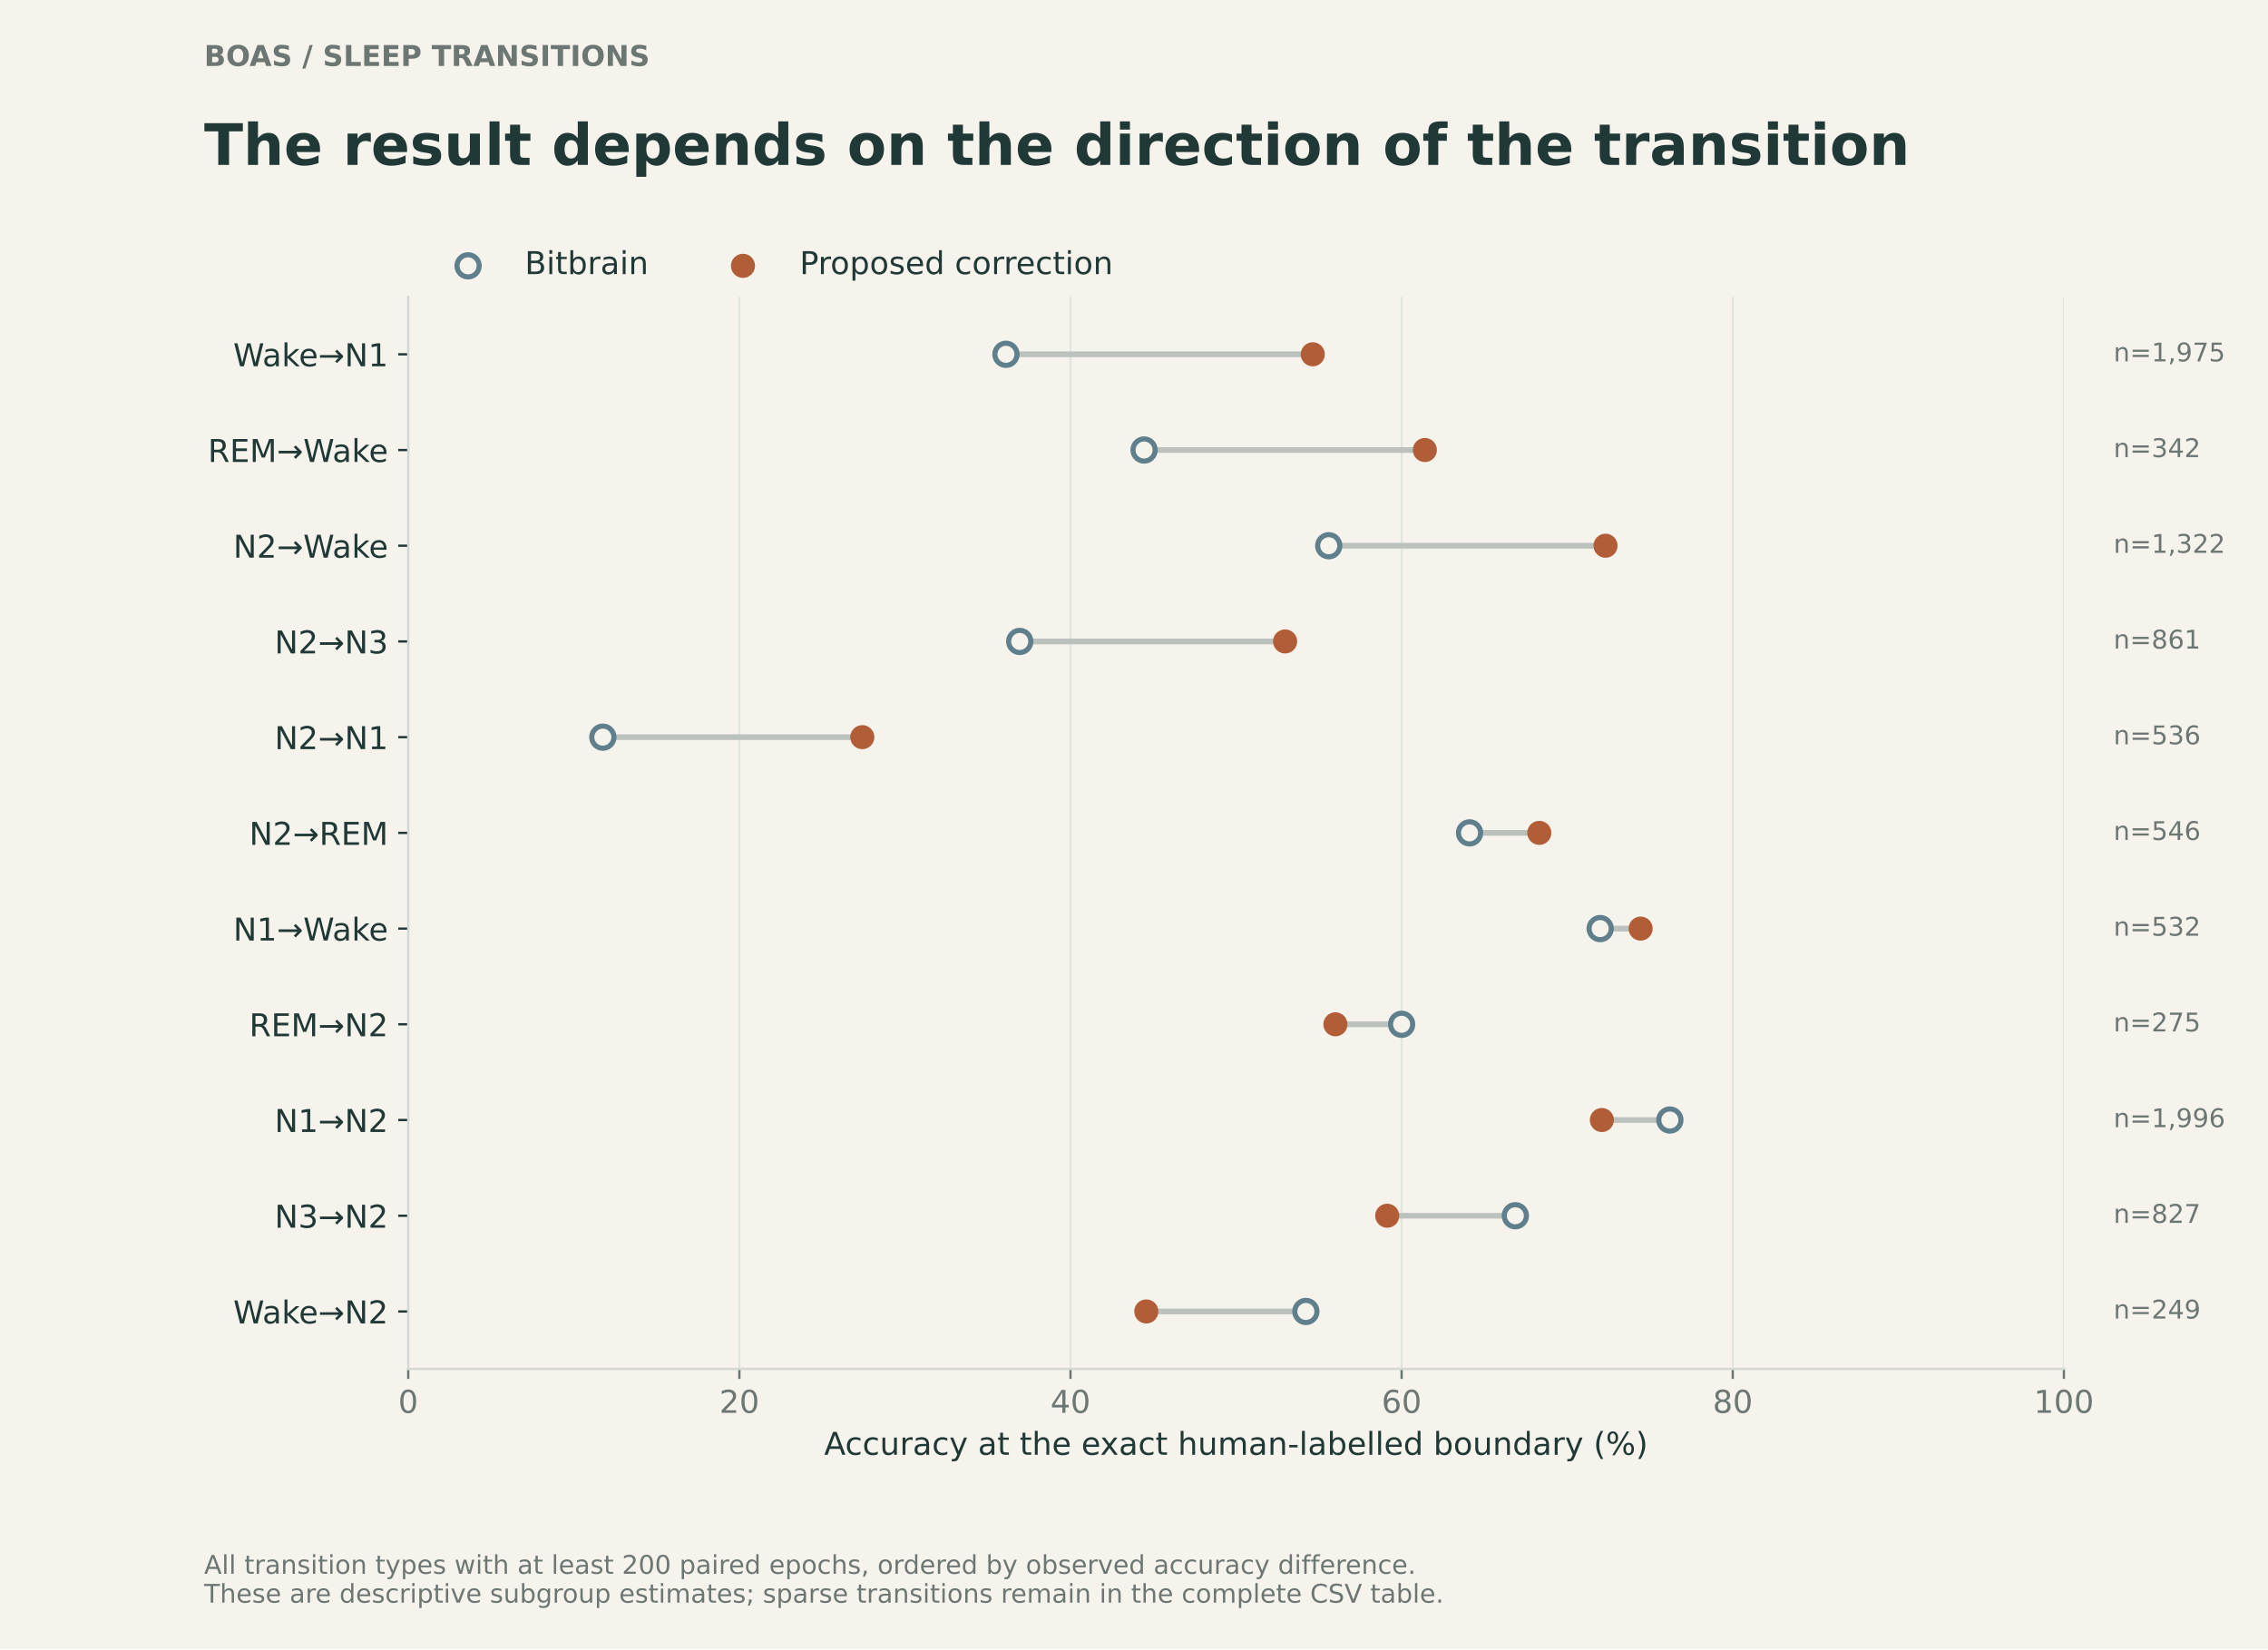
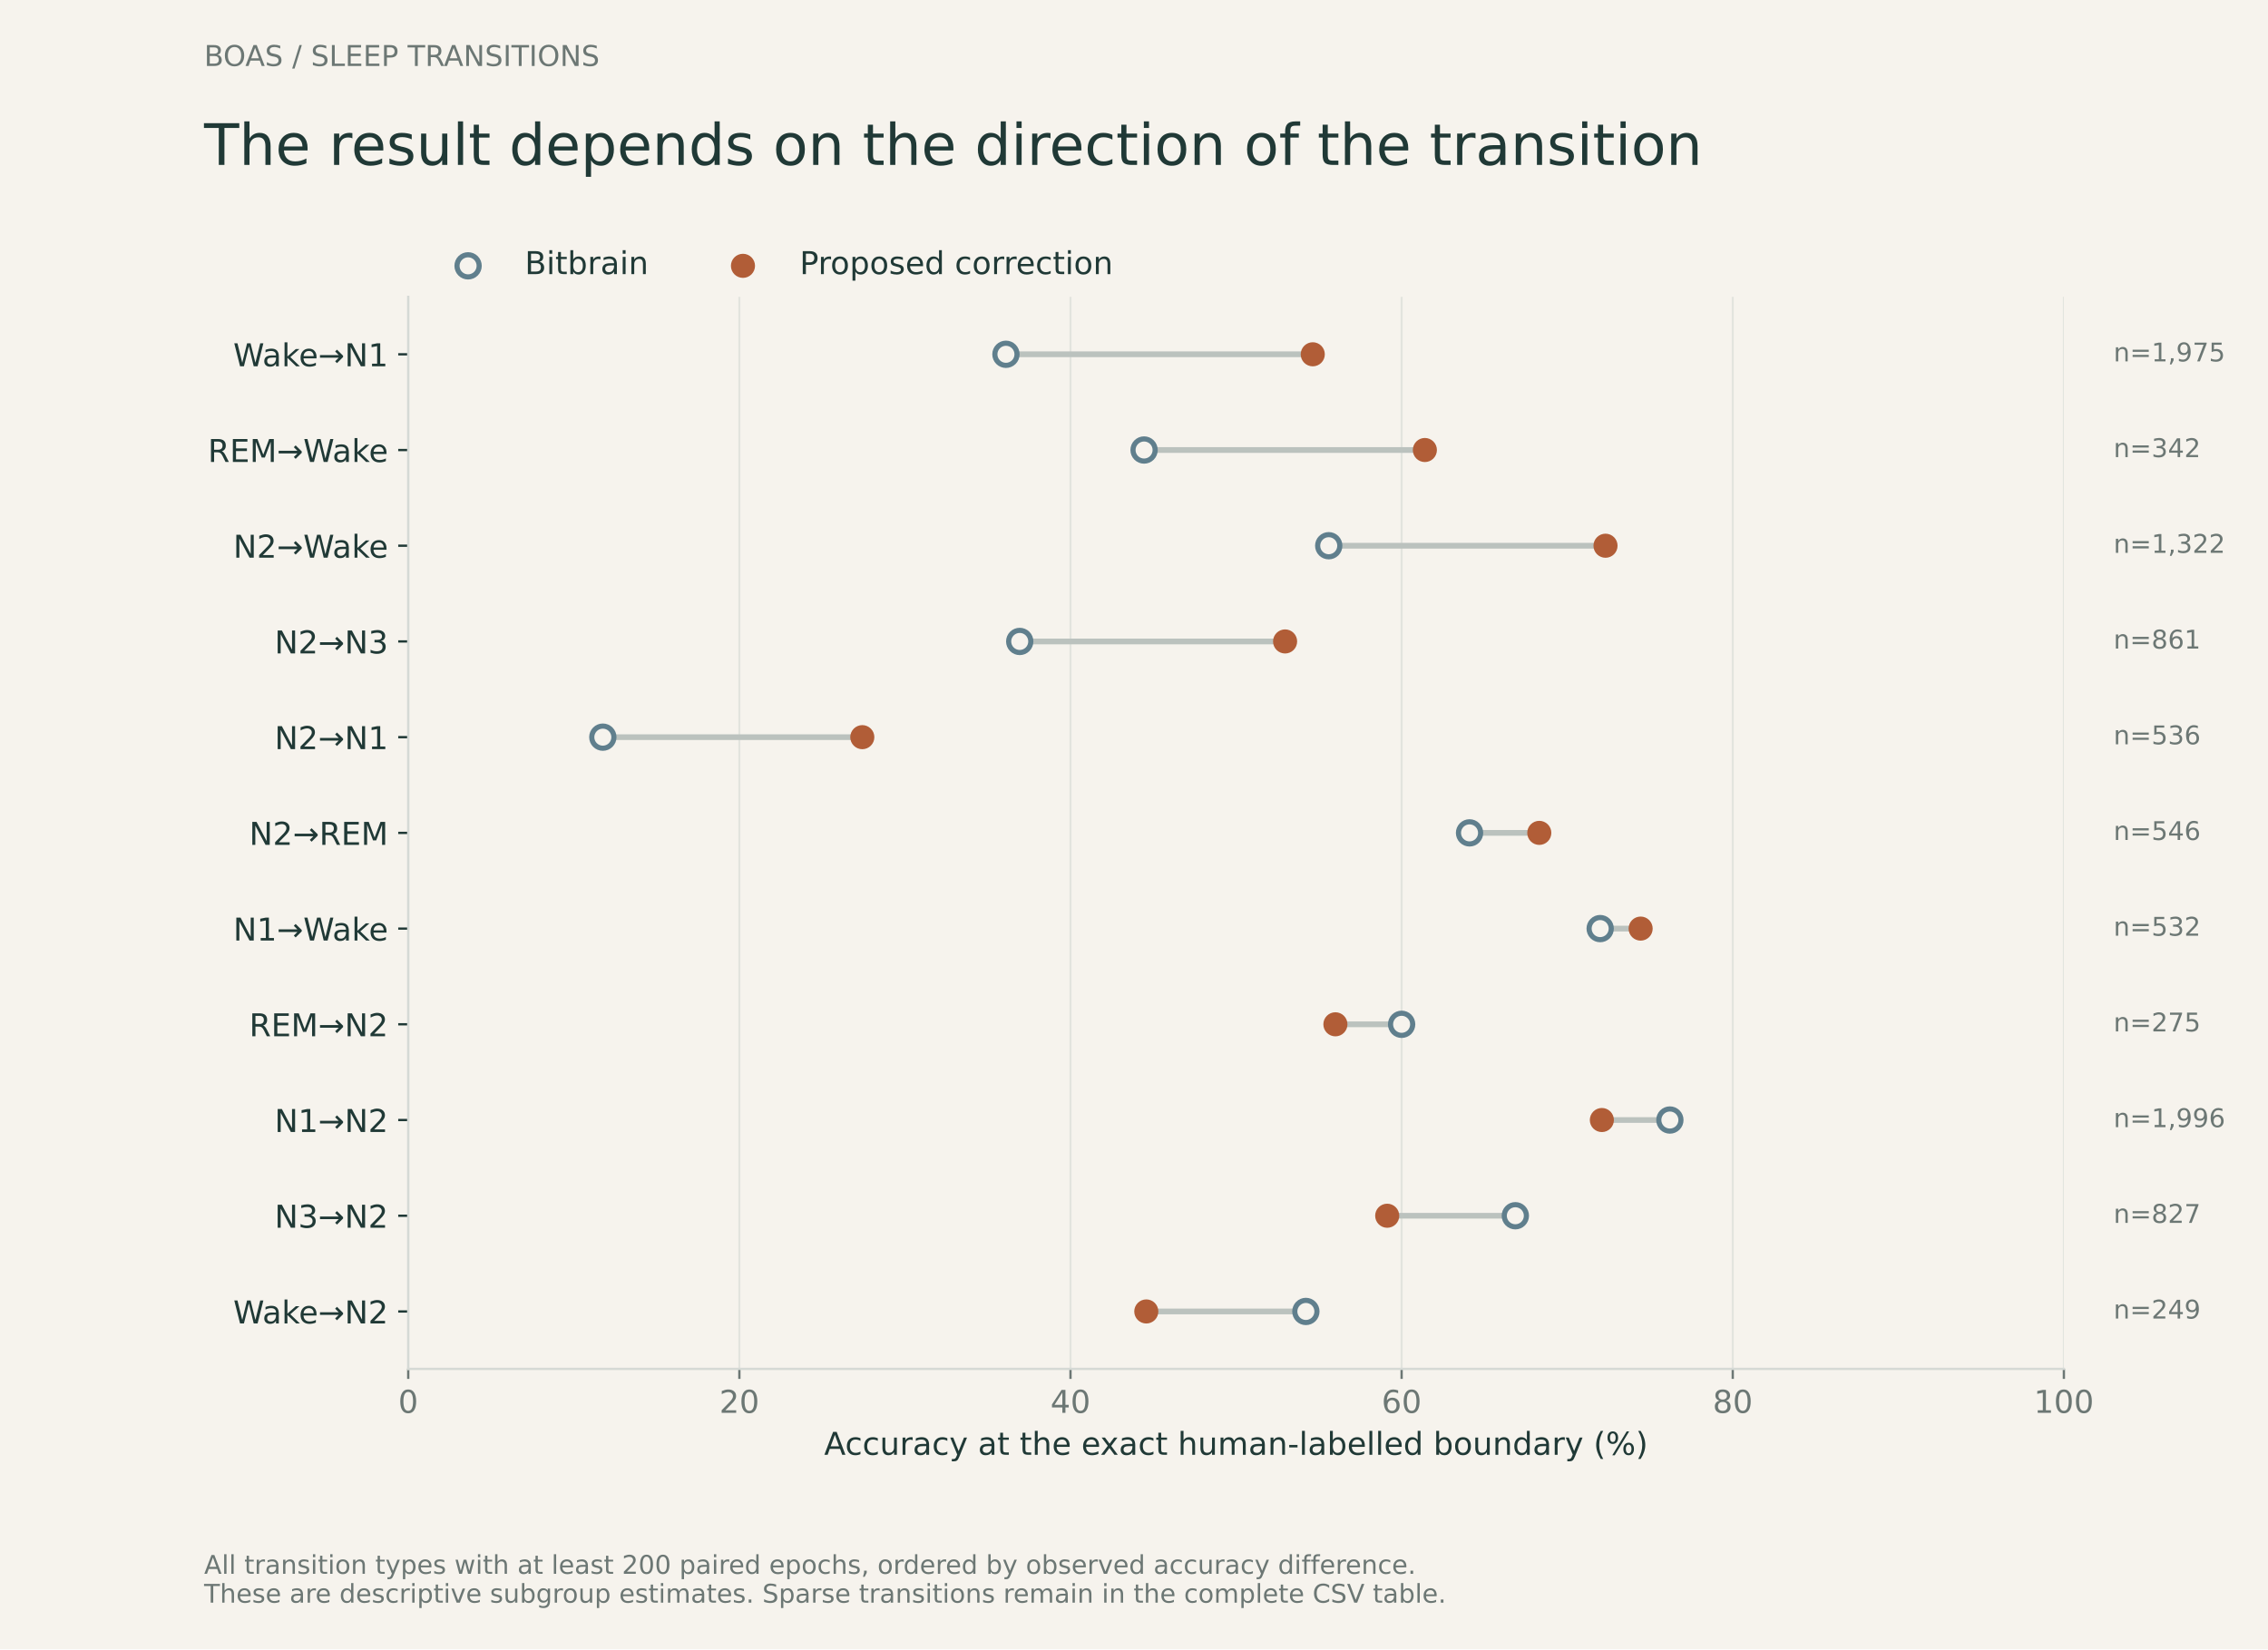
<svg xmlns="http://www.w3.org/2000/svg" xmlns:xlink="http://www.w3.org/1999/xlink" width="792pt" height="576pt" viewBox="0 0 792 576" version="1.1">
  <defs>
    <style type="text/css">*{stroke-linejoin: round; stroke-linecap: butt}</style>
  </defs>
  <g id="figure_1">
    <g id="patch_1">
      <path d="M 0 576  L 792 576  L 792 0  L 0 0  z " style="fill: #f6f3ed" />
    </g>
    <g id="axes_1">
      <g id="patch_2">
        <path d="M 142.56 478.08  L 720.72 478.08  L 720.72 103.68  L 142.56 103.68  z " style="fill: #f6f3ed" />
      </g>
      <g id="matplotlib.axis_1">
        <g id="xtick_1">
          <g id="line2d_1">
-             <path d="M 142.56 478.08  L 142.56 103.68  " clip-path="url(#pae76dc6414)" style="fill: none; stroke: #e2e4de; stroke-width: 0.7; stroke-linecap: square" />
+             <path d="M 142.56 478.08  L 142.56 103.68  " clip-path="url(#p4c03ae0d03)" style="fill: none; stroke: #e2e4de; stroke-width: 0.7; stroke-linecap: square" />
          </g>
          <g id="line2d_2">
            <defs>
-               <path id="m4b815a3673" d="M 0 0  L 0 3.5  " style="stroke: #6c7774; stroke-width: 0.8" />
+               <path id="m7cdcfb2245" d="M 0 0  L 0 3.5  " style="stroke: #6c7774; stroke-width: 0.8" />
            </defs>
            <g>
-               <use xlink:href="#m4b815a3673" x="142.56" y="478.08" style="fill: #6c7774; stroke: #6c7774; stroke-width: 0.8" />
+               <use xlink:href="#m7cdcfb2245" x="142.56" y="478.08" style="fill: #6c7774; stroke: #6c7774; stroke-width: 0.8" />
            </g>
          </g>
          <g id="text_1">
            <text style="font-size: 11px; font-family: 'DejaVu Sans'; text-anchor: middle; fill: #6c7774" x="142.56" y="493.438" transform="rotate(-0 142.56 493.4383)">0</text>
          </g>
        </g>
        <g id="xtick_2">
          <g id="line2d_3">
-             <path d="M 258.192 478.08  L 258.192 103.68  " clip-path="url(#pae76dc6414)" style="fill: none; stroke: #e2e4de; stroke-width: 0.7; stroke-linecap: square" />
+             <path d="M 258.192 478.08  L 258.192 103.68  " clip-path="url(#p4c03ae0d03)" style="fill: none; stroke: #e2e4de; stroke-width: 0.7; stroke-linecap: square" />
          </g>
          <g id="line2d_4">
            <g>
-               <use xlink:href="#m4b815a3673" x="258.192" y="478.08" style="fill: #6c7774; stroke: #6c7774; stroke-width: 0.8" />
+               <use xlink:href="#m7cdcfb2245" x="258.192" y="478.08" style="fill: #6c7774; stroke: #6c7774; stroke-width: 0.8" />
            </g>
          </g>
          <g id="text_2">
            <text style="font-size: 11px; font-family: 'DejaVu Sans'; text-anchor: middle; fill: #6c7774" x="258.192" y="493.438" transform="rotate(-0 258.192 493.4383)">20</text>
          </g>
        </g>
        <g id="xtick_3">
          <g id="line2d_5">
-             <path d="M 373.824 478.08  L 373.824 103.68  " clip-path="url(#pae76dc6414)" style="fill: none; stroke: #e2e4de; stroke-width: 0.7; stroke-linecap: square" />
+             <path d="M 373.824 478.08  L 373.824 103.68  " clip-path="url(#p4c03ae0d03)" style="fill: none; stroke: #e2e4de; stroke-width: 0.7; stroke-linecap: square" />
          </g>
          <g id="line2d_6">
            <g>
-               <use xlink:href="#m4b815a3673" x="373.824" y="478.08" style="fill: #6c7774; stroke: #6c7774; stroke-width: 0.8" />
+               <use xlink:href="#m7cdcfb2245" x="373.824" y="478.08" style="fill: #6c7774; stroke: #6c7774; stroke-width: 0.8" />
            </g>
          </g>
          <g id="text_3">
            <text style="font-size: 11px; font-family: 'DejaVu Sans'; text-anchor: middle; fill: #6c7774" x="373.824" y="493.438" transform="rotate(-0 373.824 493.4383)">40</text>
          </g>
        </g>
        <g id="xtick_4">
          <g id="line2d_7">
-             <path d="M 489.456 478.08  L 489.456 103.68  " clip-path="url(#pae76dc6414)" style="fill: none; stroke: #e2e4de; stroke-width: 0.7; stroke-linecap: square" />
+             <path d="M 489.456 478.08  L 489.456 103.68  " clip-path="url(#p4c03ae0d03)" style="fill: none; stroke: #e2e4de; stroke-width: 0.7; stroke-linecap: square" />
          </g>
          <g id="line2d_8">
            <g>
-               <use xlink:href="#m4b815a3673" x="489.456" y="478.08" style="fill: #6c7774; stroke: #6c7774; stroke-width: 0.8" />
+               <use xlink:href="#m7cdcfb2245" x="489.456" y="478.08" style="fill: #6c7774; stroke: #6c7774; stroke-width: 0.8" />
            </g>
          </g>
          <g id="text_4">
            <text style="font-size: 11px; font-family: 'DejaVu Sans'; text-anchor: middle; fill: #6c7774" x="489.456" y="493.438" transform="rotate(-0 489.456 493.4383)">60</text>
          </g>
        </g>
        <g id="xtick_5">
          <g id="line2d_9">
-             <path d="M 605.088 478.08  L 605.088 103.68  " clip-path="url(#pae76dc6414)" style="fill: none; stroke: #e2e4de; stroke-width: 0.7; stroke-linecap: square" />
+             <path d="M 605.088 478.08  L 605.088 103.68  " clip-path="url(#p4c03ae0d03)" style="fill: none; stroke: #e2e4de; stroke-width: 0.7; stroke-linecap: square" />
          </g>
          <g id="line2d_10">
            <g>
-               <use xlink:href="#m4b815a3673" x="605.088" y="478.08" style="fill: #6c7774; stroke: #6c7774; stroke-width: 0.8" />
+               <use xlink:href="#m7cdcfb2245" x="605.088" y="478.08" style="fill: #6c7774; stroke: #6c7774; stroke-width: 0.8" />
            </g>
          </g>
          <g id="text_5">
            <text style="font-size: 11px; font-family: 'DejaVu Sans'; text-anchor: middle; fill: #6c7774" x="605.088" y="493.438" transform="rotate(-0 605.088 493.4383)">80</text>
          </g>
        </g>
        <g id="xtick_6">
          <g id="line2d_11">
-             <path d="M 720.72 478.08  L 720.72 103.68  " clip-path="url(#pae76dc6414)" style="fill: none; stroke: #e2e4de; stroke-width: 0.7; stroke-linecap: square" />
+             <path d="M 720.72 478.08  L 720.72 103.68  " clip-path="url(#p4c03ae0d03)" style="fill: none; stroke: #e2e4de; stroke-width: 0.7; stroke-linecap: square" />
          </g>
          <g id="line2d_12">
            <g>
-               <use xlink:href="#m4b815a3673" x="720.72" y="478.08" style="fill: #6c7774; stroke: #6c7774; stroke-width: 0.8" />
+               <use xlink:href="#m7cdcfb2245" x="720.72" y="478.08" style="fill: #6c7774; stroke: #6c7774; stroke-width: 0.8" />
            </g>
          </g>
          <g id="text_6">
            <text style="font-size: 11px; font-family: 'DejaVu Sans'; text-anchor: middle; fill: #6c7774" x="720.72" y="493.438" transform="rotate(-0 720.72 493.4383)">100</text>
          </g>
        </g>
        <g id="text_7">
          <text style="font-size: 11px; font-family: 'DejaVu Sans'; text-anchor: middle; fill: #203936" x="431.64" y="508.084" transform="rotate(-0 431.64 508.0842)">Accuracy at the exact human-labelled boundary (%)</text>
        </g>
      </g>
      <g id="matplotlib.axis_2">
        <g id="ytick_1">
          <g id="line2d_13">
            <defs>
-               <path id="md8637e44aa" d="M 0 0  L -3.5 0  " style="stroke: #203936; stroke-width: 0.8" />
+               <path id="mea65fc762b" d="M 0 0  L -3.5 0  " style="stroke: #203936; stroke-width: 0.8" />
            </defs>
            <g>
-               <use xlink:href="#md8637e44aa" x="142.56" y="123.737" style="fill: #203936; stroke: #203936; stroke-width: 0.8" />
+               <use xlink:href="#mea65fc762b" x="142.56" y="123.737" style="fill: #203936; stroke: #203936; stroke-width: 0.8" />
            </g>
          </g>
          <g id="text_8">
            <text style="font-size: 11px; font-family: 'DejaVu Sans'; text-anchor: end; fill: #203936" x="135.56" y="127.916" transform="rotate(-0 135.56 127.9163)">Wake→N1</text>
          </g>
        </g>
        <g id="ytick_2">
          <g id="line2d_14">
            <g>
-               <use xlink:href="#md8637e44aa" x="142.56" y="157.166" style="fill: #203936; stroke: #203936; stroke-width: 0.8" />
+               <use xlink:href="#mea65fc762b" x="142.56" y="157.166" style="fill: #203936; stroke: #203936; stroke-width: 0.8" />
            </g>
          </g>
          <g id="text_9">
            <text style="font-size: 11px; font-family: 'DejaVu Sans'; text-anchor: end; fill: #203936" x="135.56" y="161.345" transform="rotate(-0 135.56 161.3449)">REM→Wake</text>
          </g>
        </g>
        <g id="ytick_3">
          <g id="line2d_15">
            <g>
-               <use xlink:href="#md8637e44aa" x="142.56" y="190.594" style="fill: #203936; stroke: #203936; stroke-width: 0.8" />
+               <use xlink:href="#mea65fc762b" x="142.56" y="190.594" style="fill: #203936; stroke: #203936; stroke-width: 0.8" />
            </g>
          </g>
          <g id="text_10">
            <text style="font-size: 11px; font-family: 'DejaVu Sans'; text-anchor: end; fill: #203936" x="135.56" y="194.773" transform="rotate(-0 135.56 194.7734)">N2→Wake</text>
          </g>
        </g>
        <g id="ytick_4">
          <g id="line2d_16">
            <g>
-               <use xlink:href="#md8637e44aa" x="142.56" y="224.023" style="fill: #203936; stroke: #203936; stroke-width: 0.8" />
+               <use xlink:href="#mea65fc762b" x="142.56" y="224.023" style="fill: #203936; stroke: #203936; stroke-width: 0.8" />
            </g>
          </g>
          <g id="text_11">
            <text style="font-size: 11px; font-family: 'DejaVu Sans'; text-anchor: end; fill: #203936" x="135.56" y="228.202" transform="rotate(-0 135.56 228.202)">N2→N3</text>
          </g>
        </g>
        <g id="ytick_5">
          <g id="line2d_17">
            <g>
-               <use xlink:href="#md8637e44aa" x="142.56" y="257.451" style="fill: #203936; stroke: #203936; stroke-width: 0.8" />
+               <use xlink:href="#mea65fc762b" x="142.56" y="257.451" style="fill: #203936; stroke: #203936; stroke-width: 0.8" />
            </g>
          </g>
          <g id="text_12">
            <text style="font-size: 11px; font-family: 'DejaVu Sans'; text-anchor: end; fill: #203936" x="135.56" y="261.631" transform="rotate(-0 135.56 261.6306)">N2→N1</text>
          </g>
        </g>
        <g id="ytick_6">
          <g id="line2d_18">
            <g>
-               <use xlink:href="#md8637e44aa" x="142.56" y="290.88" style="fill: #203936; stroke: #203936; stroke-width: 0.8" />
+               <use xlink:href="#mea65fc762b" x="142.56" y="290.88" style="fill: #203936; stroke: #203936; stroke-width: 0.8" />
            </g>
          </g>
          <g id="text_13">
            <text style="font-size: 11px; font-family: 'DejaVu Sans'; text-anchor: end; fill: #203936" x="135.56" y="295.059" transform="rotate(-0 135.56 295.0591)">N2→REM</text>
          </g>
        </g>
        <g id="ytick_7">
          <g id="line2d_19">
            <g>
-               <use xlink:href="#md8637e44aa" x="142.56" y="324.309" style="fill: #203936; stroke: #203936; stroke-width: 0.8" />
+               <use xlink:href="#mea65fc762b" x="142.56" y="324.309" style="fill: #203936; stroke: #203936; stroke-width: 0.8" />
            </g>
          </g>
          <g id="text_14">
            <text style="font-size: 11px; font-family: 'DejaVu Sans'; text-anchor: end; fill: #203936" x="135.56" y="328.488" transform="rotate(-0 135.56 328.4877)">N1→Wake</text>
          </g>
        </g>
        <g id="ytick_8">
          <g id="line2d_20">
            <g>
-               <use xlink:href="#md8637e44aa" x="142.56" y="357.737" style="fill: #203936; stroke: #203936; stroke-width: 0.8" />
+               <use xlink:href="#mea65fc762b" x="142.56" y="357.737" style="fill: #203936; stroke: #203936; stroke-width: 0.8" />
            </g>
          </g>
          <g id="text_15">
            <text style="font-size: 11px; font-family: 'DejaVu Sans'; text-anchor: end; fill: #203936" x="135.56" y="361.916" transform="rotate(-0 135.56 361.9163)">REM→N2</text>
          </g>
        </g>
        <g id="ytick_9">
          <g id="line2d_21">
            <g>
-               <use xlink:href="#md8637e44aa" x="142.56" y="391.166" style="fill: #203936; stroke: #203936; stroke-width: 0.8" />
+               <use xlink:href="#mea65fc762b" x="142.56" y="391.166" style="fill: #203936; stroke: #203936; stroke-width: 0.8" />
            </g>
          </g>
          <g id="text_16">
            <text style="font-size: 11px; font-family: 'DejaVu Sans'; text-anchor: end; fill: #203936" x="135.56" y="395.345" transform="rotate(-0 135.56 395.3449)">N1→N2</text>
          </g>
        </g>
        <g id="ytick_10">
          <g id="line2d_22">
            <g>
-               <use xlink:href="#md8637e44aa" x="142.56" y="424.594" style="fill: #203936; stroke: #203936; stroke-width: 0.8" />
+               <use xlink:href="#mea65fc762b" x="142.56" y="424.594" style="fill: #203936; stroke: #203936; stroke-width: 0.8" />
            </g>
          </g>
          <g id="text_17">
            <text style="font-size: 11px; font-family: 'DejaVu Sans'; text-anchor: end; fill: #203936" x="135.56" y="428.773" transform="rotate(-0 135.56 428.7734)">N3→N2</text>
          </g>
        </g>
        <g id="ytick_11">
          <g id="line2d_23">
            <g>
-               <use xlink:href="#md8637e44aa" x="142.56" y="458.023" style="fill: #203936; stroke: #203936; stroke-width: 0.8" />
+               <use xlink:href="#mea65fc762b" x="142.56" y="458.023" style="fill: #203936; stroke: #203936; stroke-width: 0.8" />
            </g>
          </g>
          <g id="text_18">
            <text style="font-size: 11px; font-family: 'DejaVu Sans'; text-anchor: end; fill: #203936" x="135.56" y="462.202" transform="rotate(-0 135.56 462.202)">Wake→N2</text>
          </g>
        </g>
      </g>
      <g id="line2d_24">
-         <path d="M 351.283 123.737  L 458.426 123.737  " clip-path="url(#pae76dc6414)" style="fill: none; stroke: #bbc2be; stroke-width: 2; stroke-linecap: square" />
+         <path d="M 351.283 123.737  L 458.426 123.737  " clip-path="url(#p4c03ae0d03)" style="fill: none; stroke: #bbc2be; stroke-width: 2; stroke-linecap: square" />
      </g>
      <g id="line2d_25">
-         <path d="M 399.52 157.166  L 497.571 157.166  " clip-path="url(#pae76dc6414)" style="fill: none; stroke: #bbc2be; stroke-width: 2; stroke-linecap: square" />
+         <path d="M 399.52 157.166  L 497.571 157.166  " clip-path="url(#p4c03ae0d03)" style="fill: none; stroke: #bbc2be; stroke-width: 2; stroke-linecap: square" />
      </g>
      <g id="line2d_26">
-         <path d="M 464.003 190.594  L 560.655 190.594  " clip-path="url(#pae76dc6414)" style="fill: none; stroke: #bbc2be; stroke-width: 2; stroke-linecap: square" />
+         <path d="M 464.003 190.594  L 560.655 190.594  " clip-path="url(#p4c03ae0d03)" style="fill: none; stroke: #bbc2be; stroke-width: 2; stroke-linecap: square" />
      </g>
      <g id="line2d_27">
-         <path d="M 356.096 224.023  L 448.763 224.023  " clip-path="url(#pae76dc6414)" style="fill: none; stroke: #bbc2be; stroke-width: 2; stroke-linecap: square" />
+         <path d="M 356.096 224.023  L 448.763 224.023  " clip-path="url(#p4c03ae0d03)" style="fill: none; stroke: #bbc2be; stroke-width: 2; stroke-linecap: square" />
      </g>
      <g id="line2d_28">
-         <path d="M 210.515 257.451  L 301.123 257.451  " clip-path="url(#pae76dc6414)" style="fill: none; stroke: #bbc2be; stroke-width: 2; stroke-linecap: square" />
+         <path d="M 210.515 257.451  L 301.123 257.451  " clip-path="url(#p4c03ae0d03)" style="fill: none; stroke: #bbc2be; stroke-width: 2; stroke-linecap: square" />
      </g>
      <g id="line2d_29">
-         <path d="M 513.175 290.88  L 537.53 290.88  " clip-path="url(#pae76dc6414)" style="fill: none; stroke: #bbc2be; stroke-width: 2; stroke-linecap: square" />
+         <path d="M 513.175 290.88  L 537.53 290.88  " clip-path="url(#p4c03ae0d03)" style="fill: none; stroke: #bbc2be; stroke-width: 2; stroke-linecap: square" />
      </g>
      <g id="line2d_30">
-         <path d="M 558.792 324.309  L 572.92 324.309  " clip-path="url(#pae76dc6414)" style="fill: none; stroke: #bbc2be; stroke-width: 2; stroke-linecap: square" />
+         <path d="M 558.792 324.309  L 572.92 324.309  " clip-path="url(#p4c03ae0d03)" style="fill: none; stroke: #bbc2be; stroke-width: 2; stroke-linecap: square" />
      </g>
      <g id="line2d_31">
-         <path d="M 489.456 357.737  L 466.33 357.737  " clip-path="url(#pae76dc6414)" style="fill: none; stroke: #bbc2be; stroke-width: 2; stroke-linecap: square" />
+         <path d="M 489.456 357.737  L 466.33 357.737  " clip-path="url(#p4c03ae0d03)" style="fill: none; stroke: #bbc2be; stroke-width: 2; stroke-linecap: square" />
      </g>
      <g id="line2d_32">
-         <path d="M 583.132 391.166  L 559.38 391.166  " clip-path="url(#pae76dc6414)" style="fill: none; stroke: #bbc2be; stroke-width: 2; stroke-linecap: square" />
+         <path d="M 583.132 391.166  L 559.38 391.166  " clip-path="url(#p4c03ae0d03)" style="fill: none; stroke: #bbc2be; stroke-width: 2; stroke-linecap: square" />
      </g>
      <g id="line2d_33">
-         <path d="M 529.165 424.594  L 484.422 424.594  " clip-path="url(#pae76dc6414)" style="fill: none; stroke: #bbc2be; stroke-width: 2; stroke-linecap: square" />
+         <path d="M 529.165 424.594  L 484.422 424.594  " clip-path="url(#p4c03ae0d03)" style="fill: none; stroke: #bbc2be; stroke-width: 2; stroke-linecap: square" />
      </g>
      <g id="line2d_34">
-         <path d="M 456.02 458.023  L 400.294 458.023  " clip-path="url(#pae76dc6414)" style="fill: none; stroke: #bbc2be; stroke-width: 2; stroke-linecap: square" />
+         <path d="M 456.02 458.023  L 400.294 458.023  " clip-path="url(#p4c03ae0d03)" style="fill: none; stroke: #bbc2be; stroke-width: 2; stroke-linecap: square" />
      </g>
      <g id="patch_3">
        <path d="M 142.56 478.08  L 142.56 103.68  " style="fill: none; stroke: #d5d9d5; stroke-width: 0.8; stroke-linejoin: miter; stroke-linecap: square" />
      </g>
      <g id="patch_4">
        <path d="M 142.56 478.08  L 720.72 478.08  " style="fill: none; stroke: #d5d9d5; stroke-width: 0.8; stroke-linejoin: miter; stroke-linecap: square" />
      </g>
      <g id="text_19">
        <text style="font-size: 9px; font-family: 'DejaVu Sans'; text-anchor: start; fill: #6c7774" x="738.065" y="126.221" transform="rotate(-0 738.0648 126.2206)">n=1,975</text>
      </g>
      <g id="text_20">
        <text style="font-size: 9px; font-family: 'DejaVu Sans'; text-anchor: start; fill: #6c7774" x="738.065" y="159.649" transform="rotate(-0 738.0648 159.6492)">n=342</text>
      </g>
      <g id="text_21">
        <text style="font-size: 9px; font-family: 'DejaVu Sans'; text-anchor: start; fill: #6c7774" x="738.065" y="193.078" transform="rotate(-0 738.0648 193.0777)">n=1,322</text>
      </g>
      <g id="text_22">
        <text style="font-size: 9px; font-family: 'DejaVu Sans'; text-anchor: start; fill: #6c7774" x="738.065" y="226.506" transform="rotate(-0 738.0648 226.5063)">n=861</text>
      </g>
      <g id="text_23">
        <text style="font-size: 9px; font-family: 'DejaVu Sans'; text-anchor: start; fill: #6c7774" x="738.065" y="259.935" transform="rotate(-0 738.0648 259.9349)">n=536</text>
      </g>
      <g id="text_24">
        <text style="font-size: 9px; font-family: 'DejaVu Sans'; text-anchor: start; fill: #6c7774" x="738.065" y="293.363" transform="rotate(-0 738.0648 293.3634)">n=546</text>
      </g>
      <g id="text_25">
        <text style="font-size: 9px; font-family: 'DejaVu Sans'; text-anchor: start; fill: #6c7774" x="738.065" y="326.792" transform="rotate(-0 738.0648 326.792)">n=532</text>
      </g>
      <g id="text_26">
        <text style="font-size: 9px; font-family: 'DejaVu Sans'; text-anchor: start; fill: #6c7774" x="738.065" y="360.221" transform="rotate(-0 738.0648 360.2206)">n=275</text>
      </g>
      <g id="text_27">
        <text style="font-size: 9px; font-family: 'DejaVu Sans'; text-anchor: start; fill: #6c7774" x="738.065" y="393.649" transform="rotate(-0 738.0648 393.6492)">n=1,996</text>
      </g>
      <g id="text_28">
        <text style="font-size: 9px; font-family: 'DejaVu Sans'; text-anchor: start; fill: #6c7774" x="738.065" y="427.078" transform="rotate(-0 738.0648 427.0777)">n=827</text>
      </g>
      <g id="text_29">
        <text style="font-size: 9px; font-family: 'DejaVu Sans'; text-anchor: start; fill: #6c7774" x="738.065" y="460.506" transform="rotate(-0 738.0648 460.5063)">n=249</text>
      </g>
      <g id="PathCollection_1">
        <defs>
-           <path id="mfb7d0a8007" d="M 0 3.873  C 1.027 3.873 2.012 3.465 2.739 2.739  C 3.465 2.012 3.873 1.027 3.873 0  C 3.873 -1.027 3.465 -2.012 2.739 -2.739  C 2.012 -3.465 1.027 -3.873 0 -3.873  C -1.027 -3.873 -2.012 -3.465 -2.739 -2.739  C -3.465 -2.012 -3.873 -1.027 -3.873 0  C -3.873 1.027 -3.465 2.012 -2.739 2.739  C -2.012 3.465 -1.027 3.873 0 3.873  z " style="stroke: #607f8d; stroke-width: 1.8" />
+           <path id="m519301bf47" d="M 0 3.873  C 1.027 3.873 2.012 3.465 2.739 2.739  C 3.465 2.012 3.873 1.027 3.873 0  C 3.873 -1.027 3.465 -2.012 2.739 -2.739  C 2.012 -3.465 1.027 -3.873 0 -3.873  C -1.027 -3.873 -2.012 -3.465 -2.739 -2.739  C -3.465 -2.012 -3.873 -1.027 -3.873 0  C -3.873 1.027 -3.465 2.012 -2.739 2.739  C -2.012 3.465 -1.027 3.873 0 3.873  z " style="stroke: #607f8d; stroke-width: 1.8" />
        </defs>
-         <g clip-path="url(#pae76dc6414)">
-           <use xlink:href="#mfb7d0a8007" x="351.283" y="123.737" style="fill: #f6f3ed; stroke: #607f8d; stroke-width: 1.8" />
-           <use xlink:href="#mfb7d0a8007" x="399.52" y="157.166" style="fill: #f6f3ed; stroke: #607f8d; stroke-width: 1.8" />
-           <use xlink:href="#mfb7d0a8007" x="464.003" y="190.594" style="fill: #f6f3ed; stroke: #607f8d; stroke-width: 1.8" />
-           <use xlink:href="#mfb7d0a8007" x="356.096" y="224.023" style="fill: #f6f3ed; stroke: #607f8d; stroke-width: 1.8" />
-           <use xlink:href="#mfb7d0a8007" x="210.515" y="257.451" style="fill: #f6f3ed; stroke: #607f8d; stroke-width: 1.8" />
-           <use xlink:href="#mfb7d0a8007" x="513.175" y="290.88" style="fill: #f6f3ed; stroke: #607f8d; stroke-width: 1.8" />
-           <use xlink:href="#mfb7d0a8007" x="558.792" y="324.309" style="fill: #f6f3ed; stroke: #607f8d; stroke-width: 1.8" />
-           <use xlink:href="#mfb7d0a8007" x="489.456" y="357.737" style="fill: #f6f3ed; stroke: #607f8d; stroke-width: 1.8" />
-           <use xlink:href="#mfb7d0a8007" x="583.132" y="391.166" style="fill: #f6f3ed; stroke: #607f8d; stroke-width: 1.8" />
-           <use xlink:href="#mfb7d0a8007" x="529.165" y="424.594" style="fill: #f6f3ed; stroke: #607f8d; stroke-width: 1.8" />
-           <use xlink:href="#mfb7d0a8007" x="456.02" y="458.023" style="fill: #f6f3ed; stroke: #607f8d; stroke-width: 1.8" />
+         <g clip-path="url(#p4c03ae0d03)">
+           <use xlink:href="#m519301bf47" x="351.283" y="123.737" style="fill: #f6f3ed; stroke: #607f8d; stroke-width: 1.8" />
+           <use xlink:href="#m519301bf47" x="399.52" y="157.166" style="fill: #f6f3ed; stroke: #607f8d; stroke-width: 1.8" />
+           <use xlink:href="#m519301bf47" x="464.003" y="190.594" style="fill: #f6f3ed; stroke: #607f8d; stroke-width: 1.8" />
+           <use xlink:href="#m519301bf47" x="356.096" y="224.023" style="fill: #f6f3ed; stroke: #607f8d; stroke-width: 1.8" />
+           <use xlink:href="#m519301bf47" x="210.515" y="257.451" style="fill: #f6f3ed; stroke: #607f8d; stroke-width: 1.8" />
+           <use xlink:href="#m519301bf47" x="513.175" y="290.88" style="fill: #f6f3ed; stroke: #607f8d; stroke-width: 1.8" />
+           <use xlink:href="#m519301bf47" x="558.792" y="324.309" style="fill: #f6f3ed; stroke: #607f8d; stroke-width: 1.8" />
+           <use xlink:href="#m519301bf47" x="489.456" y="357.737" style="fill: #f6f3ed; stroke: #607f8d; stroke-width: 1.8" />
+           <use xlink:href="#m519301bf47" x="583.132" y="391.166" style="fill: #f6f3ed; stroke: #607f8d; stroke-width: 1.8" />
+           <use xlink:href="#m519301bf47" x="529.165" y="424.594" style="fill: #f6f3ed; stroke: #607f8d; stroke-width: 1.8" />
+           <use xlink:href="#m519301bf47" x="456.02" y="458.023" style="fill: #f6f3ed; stroke: #607f8d; stroke-width: 1.8" />
        </g>
      </g>
      <g id="PathCollection_2">
        <defs>
-           <path id="m311dea6ffa" d="M 0 3.708  C 0.983 3.708 1.927 3.317 2.622 2.622  C 3.317 1.927 3.708 0.983 3.708 0  C 3.708 -0.983 3.317 -1.927 2.622 -2.622  C 1.927 -3.317 0.983 -3.708 0 -3.708  C -0.983 -3.708 -1.927 -3.317 -2.622 -2.622  C -3.317 -1.927 -3.708 -0.983 -3.708 0  C -3.708 0.983 -3.317 1.927 -2.622 2.622  C -1.927 3.317 -0.983 3.708 0 3.708  z " style="stroke: #b15d37" />
+           <path id="m0837665e7f" d="M 0 3.708  C 0.983 3.708 1.927 3.317 2.622 2.622  C 3.317 1.927 3.708 0.983 3.708 0  C 3.708 -0.983 3.317 -1.927 2.622 -2.622  C 1.927 -3.317 0.983 -3.708 0 -3.708  C -0.983 -3.708 -1.927 -3.317 -2.622 -2.622  C -3.317 -1.927 -3.708 -0.983 -3.708 0  C -3.708 0.983 -3.317 1.927 -2.622 2.622  C -1.927 3.317 -0.983 3.708 0 3.708  z " style="stroke: #b15d37" />
        </defs>
-         <g clip-path="url(#pae76dc6414)">
-           <use xlink:href="#m311dea6ffa" x="458.426" y="123.737" style="fill: #b15d37; stroke: #b15d37" />
-           <use xlink:href="#m311dea6ffa" x="497.571" y="157.166" style="fill: #b15d37; stroke: #b15d37" />
-           <use xlink:href="#m311dea6ffa" x="560.655" y="190.594" style="fill: #b15d37; stroke: #b15d37" />
-           <use xlink:href="#m311dea6ffa" x="448.763" y="224.023" style="fill: #b15d37; stroke: #b15d37" />
-           <use xlink:href="#m311dea6ffa" x="301.123" y="257.451" style="fill: #b15d37; stroke: #b15d37" />
-           <use xlink:href="#m311dea6ffa" x="537.53" y="290.88" style="fill: #b15d37; stroke: #b15d37" />
-           <use xlink:href="#m311dea6ffa" x="572.92" y="324.309" style="fill: #b15d37; stroke: #b15d37" />
-           <use xlink:href="#m311dea6ffa" x="466.33" y="357.737" style="fill: #b15d37; stroke: #b15d37" />
-           <use xlink:href="#m311dea6ffa" x="559.38" y="391.166" style="fill: #b15d37; stroke: #b15d37" />
-           <use xlink:href="#m311dea6ffa" x="484.422" y="424.594" style="fill: #b15d37; stroke: #b15d37" />
-           <use xlink:href="#m311dea6ffa" x="400.294" y="458.023" style="fill: #b15d37; stroke: #b15d37" />
+         <g clip-path="url(#p4c03ae0d03)">
+           <use xlink:href="#m0837665e7f" x="458.426" y="123.737" style="fill: #b15d37; stroke: #b15d37" />
+           <use xlink:href="#m0837665e7f" x="497.571" y="157.166" style="fill: #b15d37; stroke: #b15d37" />
+           <use xlink:href="#m0837665e7f" x="560.655" y="190.594" style="fill: #b15d37; stroke: #b15d37" />
+           <use xlink:href="#m0837665e7f" x="448.763" y="224.023" style="fill: #b15d37; stroke: #b15d37" />
+           <use xlink:href="#m0837665e7f" x="301.123" y="257.451" style="fill: #b15d37; stroke: #b15d37" />
+           <use xlink:href="#m0837665e7f" x="537.53" y="290.88" style="fill: #b15d37; stroke: #b15d37" />
+           <use xlink:href="#m0837665e7f" x="572.92" y="324.309" style="fill: #b15d37; stroke: #b15d37" />
+           <use xlink:href="#m0837665e7f" x="466.33" y="357.737" style="fill: #b15d37; stroke: #b15d37" />
+           <use xlink:href="#m0837665e7f" x="559.38" y="391.166" style="fill: #b15d37; stroke: #b15d37" />
+           <use xlink:href="#m0837665e7f" x="484.422" y="424.594" style="fill: #b15d37; stroke: #b15d37" />
+           <use xlink:href="#m0837665e7f" x="400.294" y="458.023" style="fill: #b15d37; stroke: #b15d37" />
        </g>
      </g>
      <g id="legend_1">
        <g id="PathCollection_3">
          <g>
-             <use xlink:href="#mfb7d0a8007" x="163.46" y="92.843" style="fill: #f6f3ed; stroke: #607f8d; stroke-width: 1.8" />
+             <use xlink:href="#m519301bf47" x="163.46" y="92.843" style="fill: #f6f3ed; stroke: #607f8d; stroke-width: 1.8" />
          </g>
        </g>
        <g id="text_30">
          <text style="font-size: 11px; font-family: 'DejaVu Sans'; text-anchor: start; fill: #203936" x="183.26" y="95.73" transform="rotate(-0 183.26 95.73028)">Bitbrain</text>
        </g>
        <g id="PathCollection_4">
          <g>
-             <use xlink:href="#m311dea6ffa" x="259.449" y="92.843" style="fill: #b15d37; stroke: #b15d37" />
+             <use xlink:href="#m0837665e7f" x="259.449" y="92.843" style="fill: #b15d37; stroke: #b15d37" />
          </g>
        </g>
        <g id="text_31">
          <text style="font-size: 11px; font-family: 'DejaVu Sans'; text-anchor: start; fill: #203936" x="279.249" y="95.73" transform="rotate(-0 279.2487 95.73028)">Proposed correction</text>
        </g>
      </g>
    </g>
    <g id="text_32">
-       <text style="font-weight: 700; font-size: 10px; font-family: 'DejaVu Sans'; text-anchor: start; fill: #6c7774" x="71.28" y="23.04" transform="rotate(-0 71.28 23.04)">BOAS  /  SLEEP TRANSITIONS</text>
+       <text style="font-size: 10px; font-family: 'DejaVu Sans'; text-anchor: start; fill: #6c7774" x="71.28" y="23.04" transform="rotate(-0 71.28 23.04)">BOAS  /  SLEEP TRANSITIONS</text>
    </g>
    <g id="text_33">
-       <text style="font-weight: 700; font-size: 20px; font-family: 'DejaVu Sans'; text-anchor: start; fill: #203936" x="71.28" y="57.6" transform="rotate(-0 71.28 57.6)">The result depends on the direction of the transition</text>
+       <text style="font-size: 20px; font-family: 'DejaVu Sans'; text-anchor: start; fill: #203936" x="71.28" y="57.6" transform="rotate(-0 71.28 57.6)">The result depends on the direction of the transition</text>
    </g>
    <g id="text_34">
      <text style="font-size: 9px; font-family: 'DejaVu Sans'; fill: #6c7774" transform="translate(71.28 549.6503)">All transition types with at least 200 paired epochs, ordered by observed accuracy difference.</text>
-       <text style="font-size: 9px; font-family: 'DejaVu Sans'; fill: #6c7774" transform="translate(71.28 559.7283)">These are descriptive subgroup estimates; sparse transitions remain in the complete CSV table.</text>
+       <text style="font-size: 9px; font-family: 'DejaVu Sans'; fill: #6c7774" transform="translate(71.28 559.7283)">These are descriptive subgroup estimates. Sparse transitions remain in the complete CSV table.</text>
    </g>
  </g>
  <defs>
-     <clipPath id="pae76dc6414">
+     <clipPath id="p4c03ae0d03">
      <rect x="142.56" y="103.68" width="578.16" height="374.4" />
    </clipPath>
  </defs>
</svg>
